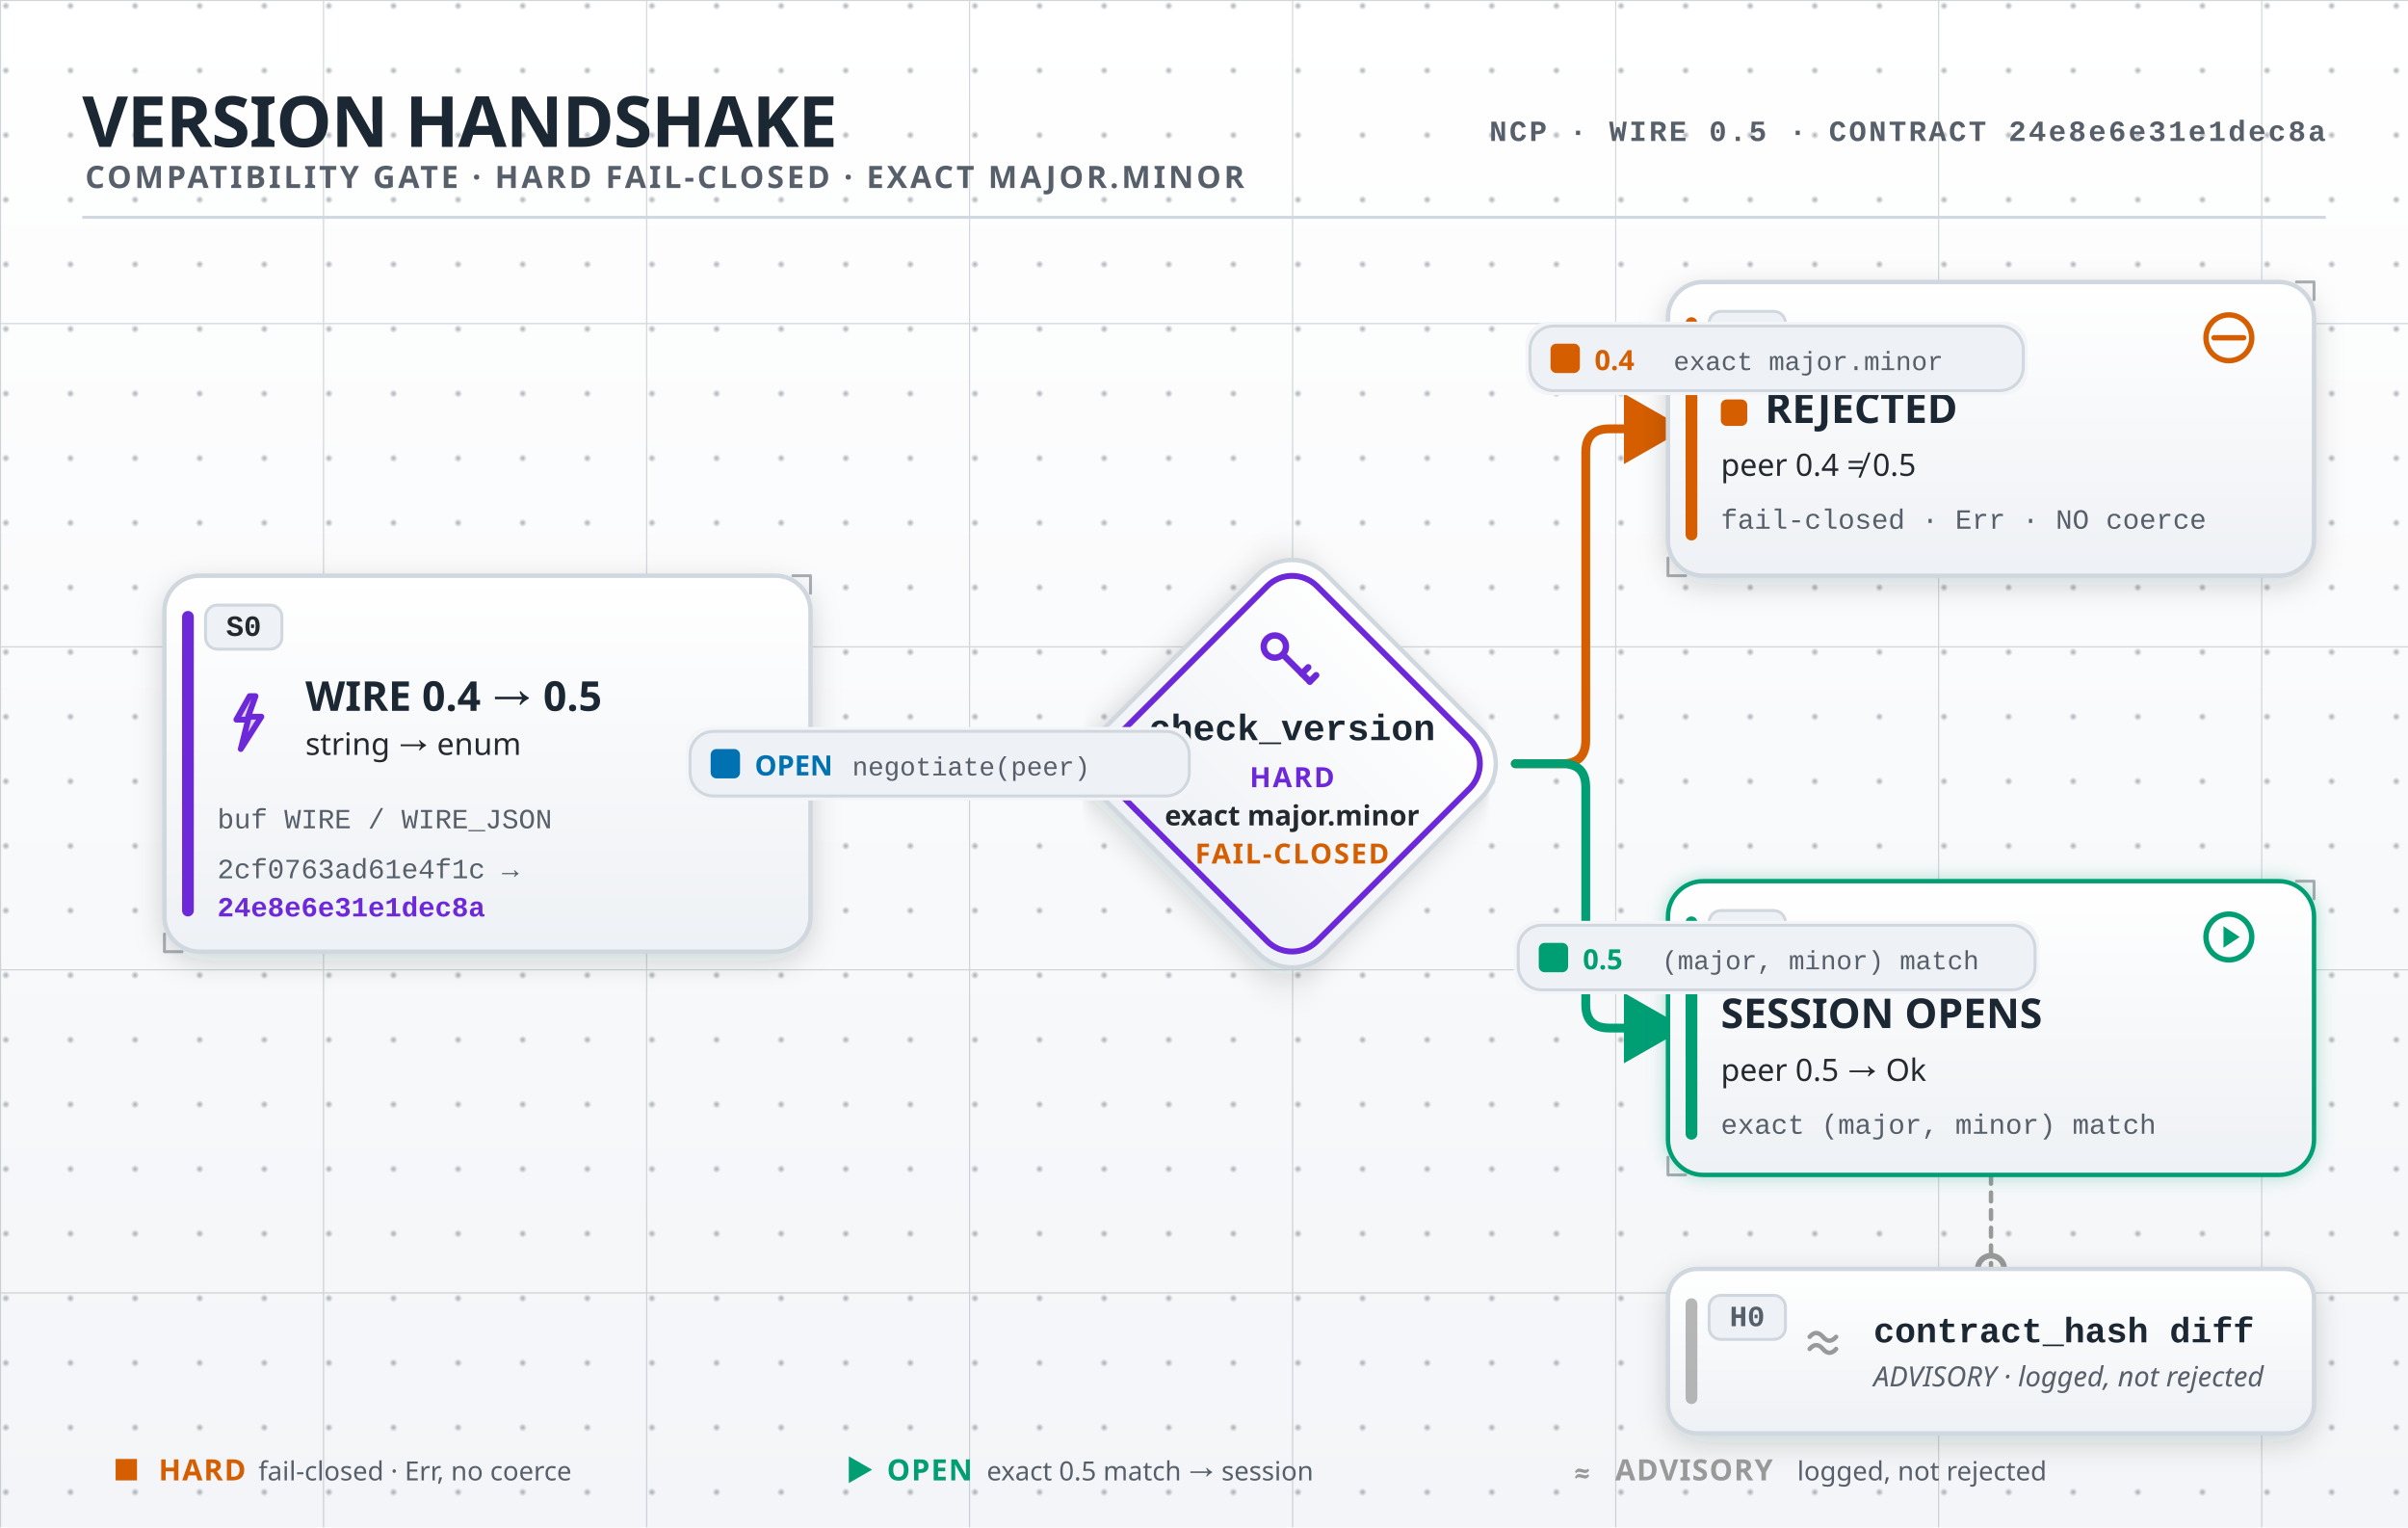
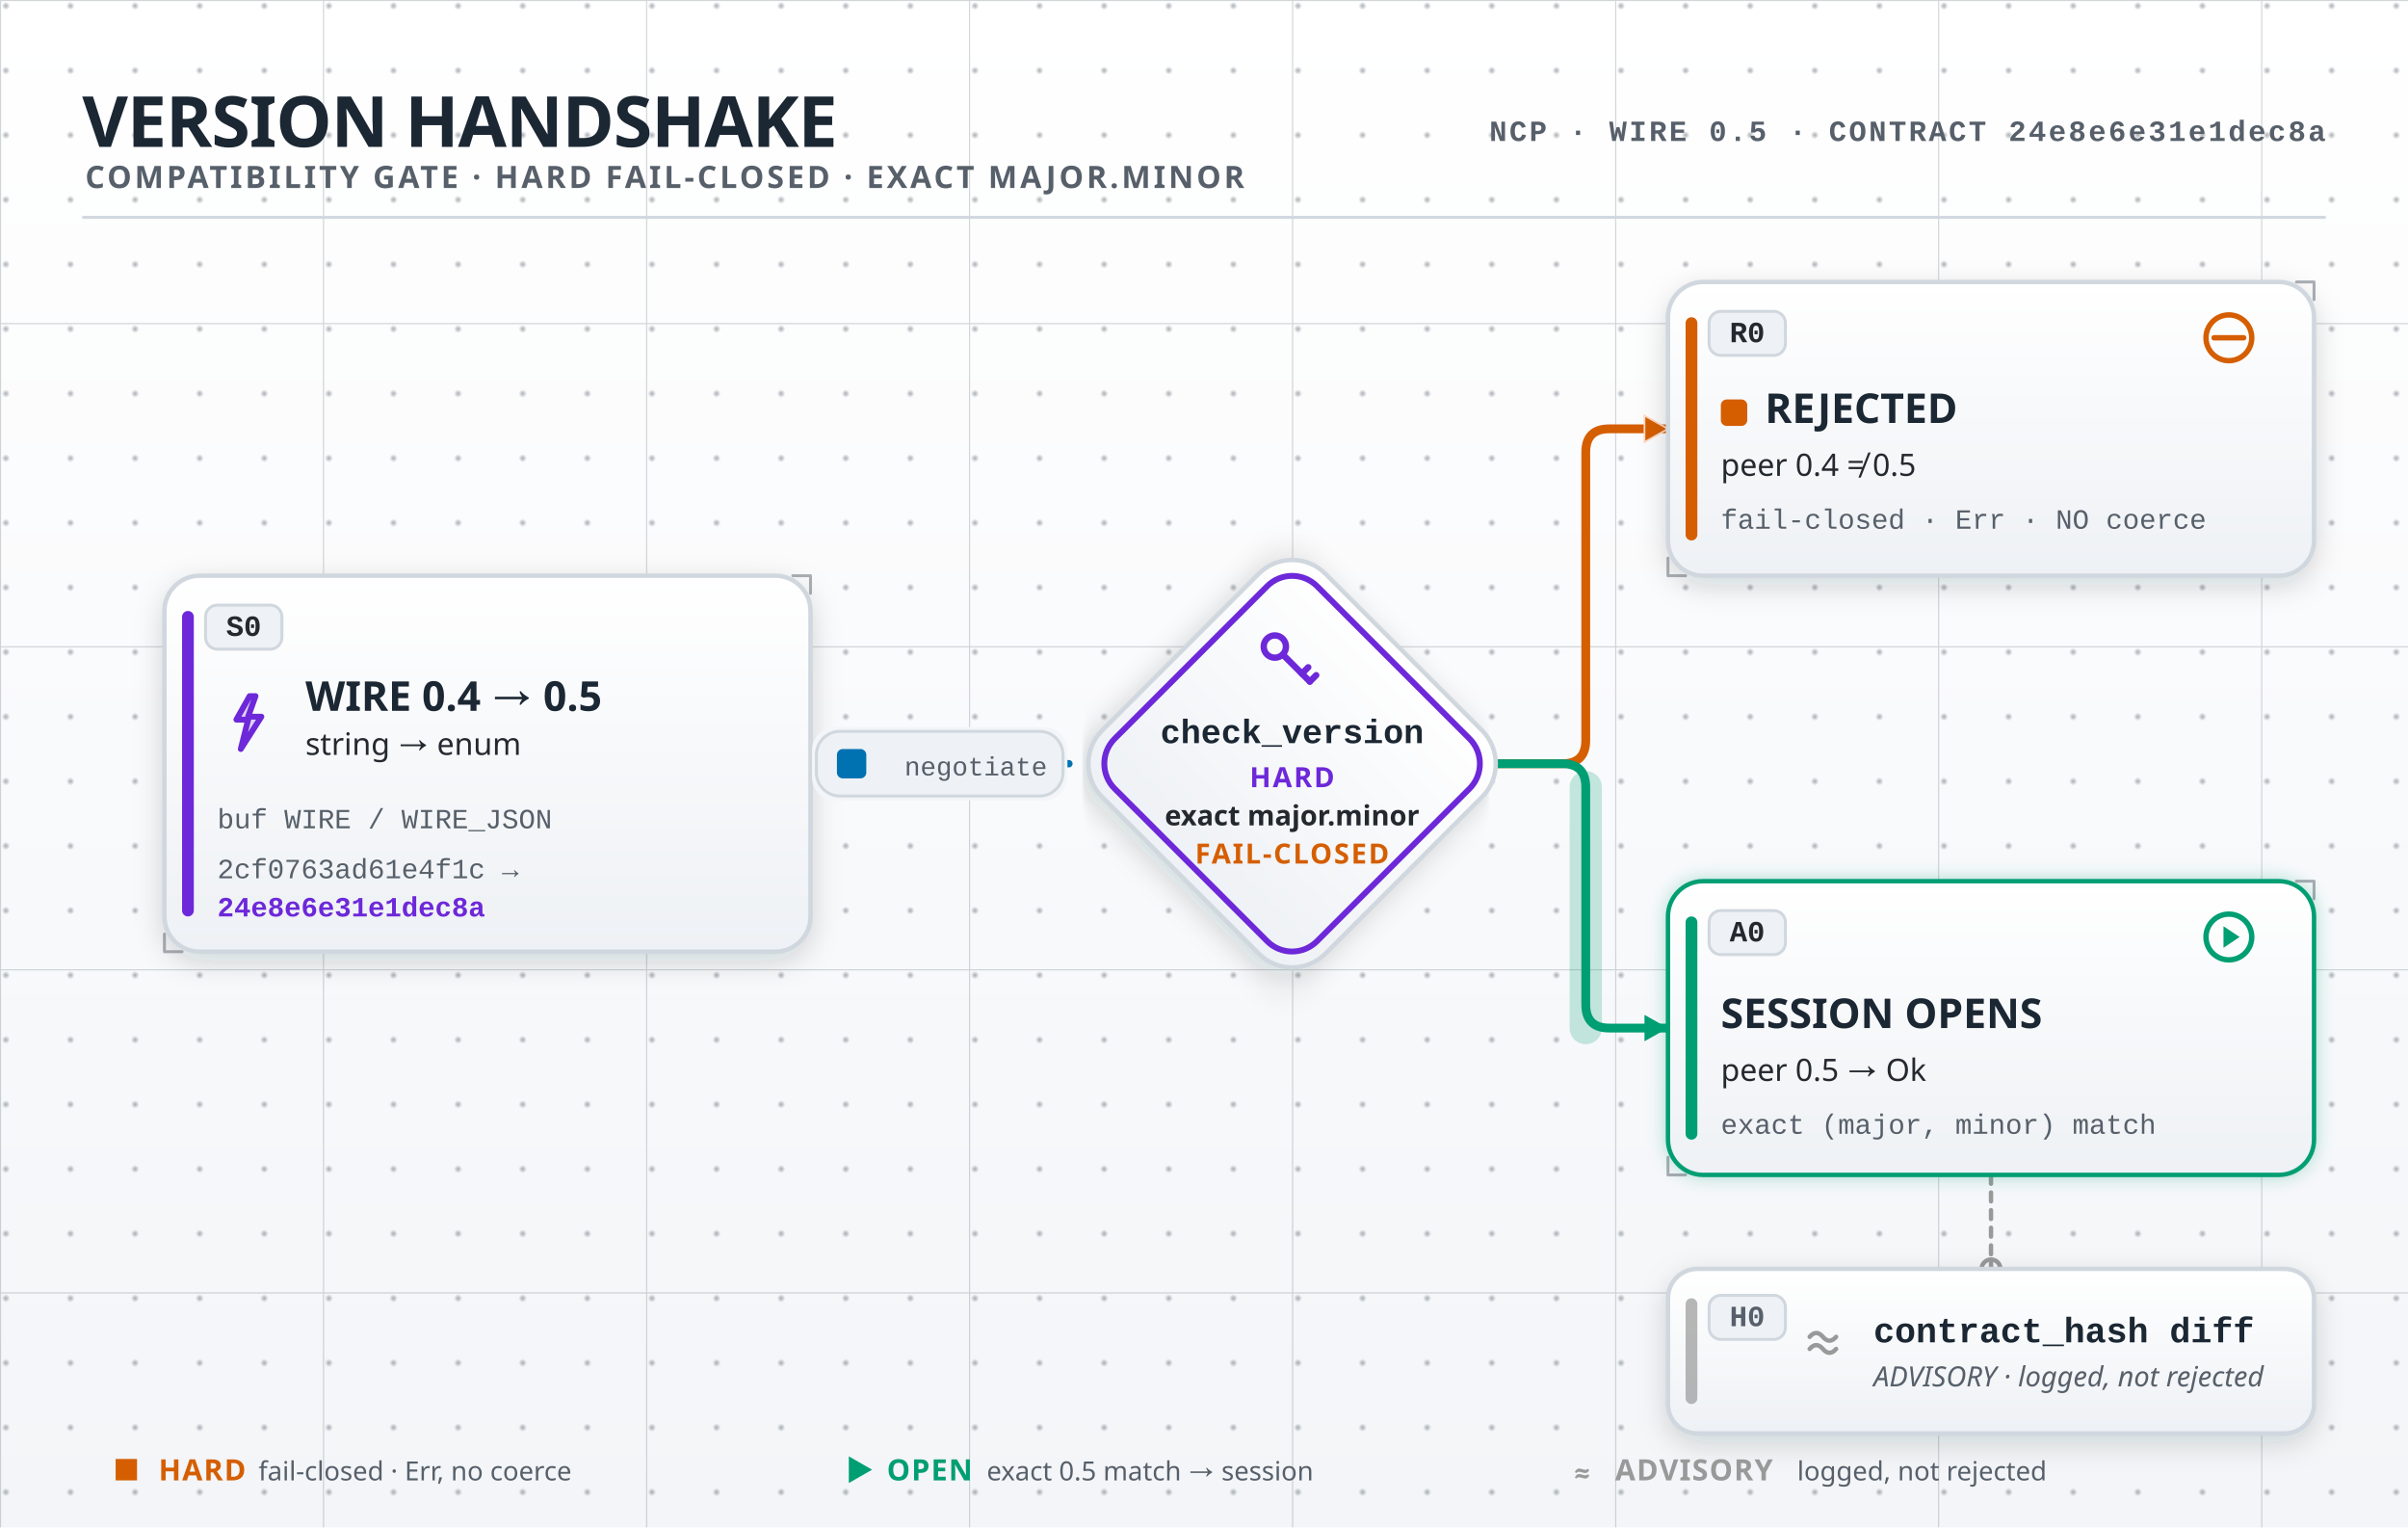
<svg xmlns="http://www.w3.org/2000/svg" width="820" height="520" viewBox="0 0 820 520" font-family="-apple-system, BlinkMacSystemFont, 'Segoe UI', 'Noto Sans', Helvetica, Arial, sans-serif" role="img">
  <defs>
    <linearGradient id="pageBg" x1="0" y1="0" x2="0" y2="1">
      <stop offset="0" stop-color="#ffffff" />
      <stop offset="1" stop-color="#f3f5f8" />
    </linearGradient>
    <linearGradient id="surface" x1="0" y1="0" x2="0" y2="1">
      <stop offset="0" stop-color="#ffffff" />
      <stop offset="1" stop-color="#eef1f5" />
    </linearGradient>
    <linearGradient id="busAction" x1="0" y1="0" x2="1" y2="0">
      <stop offset="0" stop-color="#D55E00" stop-opacity="1" />
      <stop offset="0.5" stop-color="#D55E00" stop-opacity="1" />
      <stop offset="1" stop-color="#b94f00" stop-opacity="1" />
    </linearGradient>
    <linearGradient id="contractHero" x1="0" y1="0" x2="1" y2="1">
      <stop offset="0" stop-color="#6D28D9" />
      <stop offset="1" stop-color="#5b21b6" />
    </linearGradient>
    <radialGradient id="gridDot" cx="0.5" cy="0.5" r="0.5">
      <stop offset="0" stop-color="#57606a" stop-opacity="0.5" />
      <stop offset="1" stop-color="#57606a" stop-opacity="0" />
    </radialGradient>
    <pattern id="grid" width="22" height="22" patternUnits="userSpaceOnUse">
      <circle cx="2" cy="2" r="1.4" fill="url(#gridDot)" />
    </pattern>
    <pattern id="gridMajor" width="110" height="110" patternUnits="userSpaceOnUse">
      <path d="M110 0H0V110" fill="none" stroke="#57606a" stroke-width="0.75" stroke-opacity="0.26" />
    </pattern>
    <filter id="soft" x="-40%" y="-40%" width="180%" height="180%" color-interpolation-filters="sRGB">
      <feDropShadow dx="0" dy="3" stdDeviation="5" flood-color="#1b2733" flood-opacity="0.18" />
    </filter>
    <filter id="halo" x="-60%" y="-60%" width="220%" height="220%" color-interpolation-filters="sRGB">
      <feGaussianBlur stdDeviation="3" />
    </filter>
    <filter id="glow" x="-90%" y="-90%" width="280%" height="280%" color-interpolation-filters="sRGB">
      <feGaussianBlur in="SourceAlpha" stdDeviation="3.4" result="b" />
      <feFlood flood-color="#D55E00" flood-opacity="0.4" />
      <feComposite in2="b" operator="in" result="g" />
      <feMerge>
        <feMergeNode in="g" />
        <feMergeNode in="SourceGraphic" />
      </feMerge>
    </filter>
-     <marker id="arrowAction" markerWidth="9" markerHeight="9" refX="5" refY="4" orient="auto">
-       <path d="M0,0 L7,4 L0,8 Z" fill="#D55E00" />
+     <marker id="arrowAction" markerUnits="userSpaceOnUse" markerWidth="12" markerHeight="12" refX="9" refY="5.5" orient="auto">
+       <path d="M1,1 L9,5.5 L1,10 Z" fill="#D55E00" />
    </marker>
-     <marker id="arrowControl" markerWidth="9" markerHeight="9" refX="5" refY="4" orient="auto">
-       <path d="M0,0 L7,4 L0,8 Z" fill="#0072B2" />
+     <marker id="arrowControl" markerUnits="userSpaceOnUse" markerWidth="12" markerHeight="12" refX="9" refY="5.5" orient="auto">
+       <path d="M1,1 L9,5.5 L1,10 Z" fill="#0072B2" />
    </marker>
-     <marker id="replyControl" markerWidth="9" markerHeight="9" refX="3" refY="4" orient="auto">
-       <path d="M7,0 L0,4 L7,8" fill="none" stroke="#0072B2" stroke-width="1.4" stroke-linejoin="round" />
+     <marker id="replyControl" markerUnits="userSpaceOnUse" markerWidth="12" markerHeight="12" refX="9" refY="5.5" orient="auto">
+       <path d="M2,1.5 L9,5.5 L2,9.5" fill="none" stroke="#0072B2" stroke-width="1.7" stroke-linecap="round" stroke-linejoin="round" />
    </marker>
-     <marker id="arrowPercep" markerWidth="9" markerHeight="9" refX="5" refY="4" orient="auto">
-       <path d="M0,0 L7,4 L0,8 Z" fill="#56B4E9" />
+     <marker id="arrowPercep" markerUnits="userSpaceOnUse" markerWidth="12" markerHeight="12" refX="9" refY="5.5" orient="auto">
+       <path d="M1,1 L9,5.5 L1,10 Z" fill="#56B4E9" />
    </marker>
-     <marker id="tapObserve" markerWidth="10" markerHeight="10" refX="4.5" refY="4.5" orient="auto">
-       <circle cx="4.5" cy="4.5" r="3" fill="none" stroke="#999999" stroke-width="1.3" />
+     <marker id="tapObserve" markerUnits="userSpaceOnUse" markerWidth="10" markerHeight="10" refX="5" refY="5" orient="auto">
+       <circle cx="5" cy="5" r="3.2" fill="none" stroke="#999999" stroke-width="1.5" />
    </marker>
-     <marker id="arrowContract" markerWidth="9" markerHeight="9" refX="5" refY="4" orient="auto">
-       <path d="M0,0 L7,4 L0,8 Z" fill="#6D28D9" />
+     <marker id="arrowContract" markerUnits="userSpaceOnUse" markerWidth="12" markerHeight="12" refX="9" refY="5.5" orient="auto">
+       <path d="M1,1 L9,5.5 L1,10 Z" fill="#6D28D9" />
    </marker>
-     <marker id="submoduleArrow" markerWidth="10" markerHeight="10" refX="6" refY="4.5" orient="auto">
-       <path d="M2,1 L7,4.5 L2,8" fill="none" stroke="#999999" stroke-width="1.4" stroke-linejoin="round" />
+     <marker id="submoduleArrow" markerUnits="userSpaceOnUse" markerWidth="12" markerHeight="12" refX="9" refY="5.5" orient="auto">
+       <path d="M2,1.5 L9,5.5 L2,9.5" fill="none" stroke="#999999" stroke-width="1.7" stroke-linecap="round" stroke-linejoin="round" />
    </marker>
-     <marker id="arrowActive" markerWidth="9" markerHeight="9" refX="5" refY="4" orient="auto">
-       <path d="M0,0 L7,4 L0,8 Z" fill="#009E73" />
+     <marker id="arrowActive" markerUnits="userSpaceOnUse" markerWidth="12" markerHeight="12" refX="9" refY="5.5" orient="auto">
+       <path d="M1,1 L9,5.5 L1,10 Z" fill="#009E73" />
    </marker>
-     <marker id="arrowEstop" markerWidth="9" markerHeight="9" refX="5" refY="4" orient="auto">
-       <path d="M0,0 L7,4 L0,8 Z" fill="#D55E00" />
+     <marker id="arrowEstop" markerUnits="userSpaceOnUse" markerWidth="12" markerHeight="12" refX="9" refY="5.5" orient="auto">
+       <path d="M1,1 L9,5.5 L1,10 Z" fill="#D55E00" stroke="#ffd9c2" stroke-width="0.6" />
    </marker>
-     <marker id="arrowHold" markerWidth="9" markerHeight="9" refX="5" refY="4" orient="auto">
-       <path d="M0,0 L7,4 L0,8 Z" fill="#E69F00" />
+     <marker id="arrowHold" markerUnits="userSpaceOnUse" markerWidth="12" markerHeight="12" refX="9" refY="5.5" orient="auto">
+       <path d="M1,1 L9,5.5 L1,10 Z" fill="#E69F00" />
    </marker>
-     <marker id="arrowMut" markerWidth="9" markerHeight="9" refX="5" refY="4" orient="auto">
-       <path d="M0,0 L7,4 L0,8 Z" fill="#57606a" />
+     <marker id="arrowMut" markerUnits="userSpaceOnUse" markerWidth="12" markerHeight="12" refX="9" refY="5.5" orient="auto">
+       <path d="M1,1 L9,5.5 L1,10 Z" fill="#57606a" />
+     </marker>
+     <marker id="arrowConfig" markerUnits="userSpaceOnUse" markerWidth="12" markerHeight="12" refX="9" refY="5.5" orient="auto">
+       <path d="M1,1 L9,5.5 L1,10 Z" fill="#CC79A7" />
    </marker>
    <filter id="glowContract" x="-90%" y="-90%" width="280%" height="280%" color-interpolation-filters="sRGB">
      <feGaussianBlur in="SourceAlpha" stdDeviation="3.4" result="b" />
      <feFlood flood-color="#6D28D9" flood-opacity="0.4" />
      <feComposite in2="b" operator="in" result="g" />
      <feMerge>
        <feMergeNode in="g" />
        <feMergeNode in="SourceGraphic" />
      </feMerge>
    </filter>
    <filter id="glowActive" x="-90%" y="-90%" width="280%" height="280%" color-interpolation-filters="sRGB">
      <feGaussianBlur in="SourceAlpha" stdDeviation="3.4" result="b" />
      <feFlood flood-color="#009E73" flood-opacity="0.4" />
      <feComposite in2="b" operator="in" result="g" />
      <feMerge>
        <feMergeNode in="g" />
        <feMergeNode in="SourceGraphic" />
      </feMerge>
    </filter>
  </defs>
  <rect x="0" y="0" width="820" height="520" rx="0" fill="url(#pageBg)" />
  <rect x="0" y="0" width="820" height="520" rx="0" fill="url(#gridMajor)" />
  <rect x="0" y="0" width="820" height="520" rx="0" fill="url(#grid)" />
  <text x="28" y="50" font-family="-apple-system, BlinkMacSystemFont, 'Segoe UI', 'Noto Sans', Helvetica, Arial, sans-serif" font-size="24" font-weight="800" font-style="normal" fill="#1b2733" text-anchor="start" letter-spacing="-0.3" text-rendering="geometricPrecision">VERSION HANDSHAKE</text>
  <text x="29" y="64" font-family="-apple-system, BlinkMacSystemFont, 'Segoe UI', 'Noto Sans', Helvetica, Arial, sans-serif" font-size="10.5" font-weight="600" font-style="normal" fill="#57606a" text-anchor="start" letter-spacing="1.0" text-rendering="geometricPrecision">COMPATIBILITY GATE  ·  HARD FAIL-CLOSED  ·  EXACT MAJOR.MINOR</text>
  <line x1="28" y1="74" x2="792" y2="74" stroke="#d0d7de" stroke-width="1" stroke-linecap="butt" />
  <text x="792" y="48" font-family="ui-monospace, SFMono-Regular, 'SF Mono', Menlo, Consolas, 'Liberation Mono', monospace" font-size="10" font-weight="600" font-style="normal" fill="#57606a" text-anchor="end" letter-spacing="0.8" text-rendering="geometricPrecision">NCP · WIRE 0.5 · CONTRACT 24e8e6e31e1dec8a</text>
  <path d="M276,260 L364,260" fill="none" stroke="#0072B2" stroke-width="2.5" stroke-linecap="round" stroke-linejoin="round" marker-end="url(#arrowControl)" />
  <line x1="300" y1="256" x2="300" y2="264" stroke="#0072B2" stroke-width="1" stroke-linecap="round" stroke-opacity="0.7" />
  <line x1="324" y1="256" x2="324" y2="264" stroke="#0072B2" stroke-width="1" stroke-linecap="round" stroke-opacity="0.7" />
  <line x1="348" y1="256" x2="348" y2="264" stroke="#0072B2" stroke-width="1" stroke-linecap="round" stroke-opacity="0.7" />
-   <path d="M516,260 L532,260 Q540,260 540,252 L540,154 Q540,146 548,146 L568,146" fill="none" stroke="#D55E00" stroke-width="3" stroke-linecap="round" stroke-linejoin="round" marker-end="url(#arrowEstop)" />
-   <line x1="540" y1="268" x2="540" y2="350" stroke="#009E73" stroke-width="8" stroke-linecap="round" stroke-opacity="0.22" filter="url(#halo)" />
-   <path d="M516,260 L532,260 Q540,260 540,268 L540,342 Q540,350 548,350 L568,350" fill="none" stroke="#009E73" stroke-width="3" stroke-linecap="round" stroke-linejoin="round" marker-end="url(#arrowActive)" />
+   <path d="M508,260 L532,260 Q540,260 540,252 L540,154 Q540,146 548,146 L568,146" fill="none" stroke="#D55E00" stroke-width="3" stroke-linecap="round" stroke-linejoin="round" marker-end="url(#arrowEstop)" />
+   <line x1="540" y1="268" x2="540" y2="350" stroke="#009E73" stroke-width="11" stroke-linecap="round" stroke-opacity="0.22" />
+   <path d="M508,260 L532,260 Q540,260 540,268 L540,342 Q540,350 548,350 L568,350" fill="none" stroke="#009E73" stroke-width="3" stroke-linecap="round" stroke-linejoin="round" marker-end="url(#arrowActive)" />
  <path d="M678,400 L678,432" fill="none" stroke="#999999" stroke-width="1.5" stroke-linecap="round" stroke-linejoin="round" stroke-dasharray="3 3" marker-end="url(#tapObserve)" />
  <rect x="56" y="196" width="220" height="128" rx="12" fill="url(#surface)" filter="url(#soft)" />
  <rect x="56" y="196" width="220" height="128" rx="12" fill="none" stroke="#d0d7de" stroke-width="1.5" />
  <rect x="62" y="208" width="4" height="104" rx="2" fill="#6D28D9" />
  <path d="M270,196 L276,196 L276,202" fill="none" stroke="#57606a" stroke-width="1" stroke-linecap="round" stroke-linejoin="round" stroke-opacity="0.5" />
  <path d="M56,318 L56,324 L62,324" fill="none" stroke="#57606a" stroke-width="1" stroke-linecap="round" stroke-linejoin="round" stroke-opacity="0.5" />
  <rect x="70" y="206" width="26" height="15" rx="4" fill="#eef1f5" stroke="#d0d7de" stroke-width="1" />
  <text x="83" y="216.5" font-family="ui-monospace, SFMono-Regular, 'SF Mono', Menlo, Consolas, 'Liberation Mono', monospace" font-size="10" font-weight="700" font-style="normal" fill="#24292f" text-anchor="middle" text-rendering="geometricPrecision">S0</text>
  <g transform="translate(72,234) scale(1)" fill="none" stroke="#6D28D9" stroke-width="2" stroke-linecap="round" stroke-linejoin="round">
    <path d="M13 3 L8.5 11 H12.5 L10 21 L17 10 H12.5 L15 3 Z" fill="#6D28D9" fill-opacity="0.18" />
  </g>
  <text x="104" y="242" font-family="-apple-system, BlinkMacSystemFont, 'Segoe UI', 'Noto Sans', Helvetica, Arial, sans-serif" font-size="14" font-weight="700" font-style="normal" fill="#1b2733" text-anchor="start" text-rendering="geometricPrecision">WIRE 0.4 → 0.5</text>
  <text x="104" y="257" font-family="-apple-system, BlinkMacSystemFont, 'Segoe UI', 'Noto Sans', Helvetica, Arial, sans-serif" font-size="10.5" font-weight="500" font-style="normal" fill="#24292f" text-anchor="start" text-rendering="geometricPrecision">string → enum</text>
  <text x="74" y="282" font-family="ui-monospace, SFMono-Regular, 'SF Mono', Menlo, Consolas, 'Liberation Mono', monospace" font-size="9.5" font-weight="500" font-style="normal" fill="#57606a" text-anchor="start" text-rendering="geometricPrecision">buf WIRE / WIRE_JSON</text>
  <text x="74" y="299" font-family="ui-monospace, SFMono-Regular, 'SF Mono', Menlo, Consolas, 'Liberation Mono', monospace" font-size="9.5" font-weight="500" font-style="normal" fill="#57606a" text-anchor="start" text-rendering="geometricPrecision">2cf0763ad61e4f1c →</text>
  <text x="74" y="312" font-family="ui-monospace, SFMono-Regular, 'SF Mono', Menlo, Consolas, 'Liberation Mono', monospace" font-size="9.5" font-weight="700" font-style="normal" fill="#6D28D9" text-anchor="start" text-rendering="geometricPrecision">24e8e6e31e1dec8a</text>
  <g transform="rotate(45 440 260)">
    <rect x="386.268" y="206.268" width="107.464" height="107.464" rx="16" fill="url(#surface)" filter="url(#soft)" />
    <rect x="386.268" y="206.268" width="107.464" height="107.464" rx="16" fill="none" stroke="#d0d7de" stroke-width="1.5" />
    <rect x="391.268" y="211.268" width="97.464" height="97.464" rx="12" fill="none" stroke="#6D28D9" stroke-width="2" fill-opacity="0.85" />
  </g>
  <g transform="translate(426,212) scale(1.0833)" fill="none" stroke="#6D28D9" stroke-width="2" stroke-linecap="round" stroke-linejoin="round">
    <circle cx="7.5" cy="7.5" r="3.5" />
    <path d="M10 10l8.5 8.5" />
    <path d="M16 16l2-2M18.5 18.5l2-2" />
  </g>
-   <text x="440" y="252" font-family="ui-monospace, SFMono-Regular, 'SF Mono', Menlo, Consolas, 'Liberation Mono', monospace" font-size="12.5" font-weight="700" font-style="normal" fill="#1b2733" text-anchor="middle" text-rendering="geometricPrecision">check_version</text>
+   <text x="440" y="253" font-family="ui-monospace, SFMono-Regular, 'SF Mono', Menlo, Consolas, 'Liberation Mono', monospace" font-size="11.5" font-weight="700" font-style="normal" fill="#1b2733" text-anchor="middle" text-rendering="geometricPrecision">check_version</text>
  <text x="440" y="268" font-family="-apple-system, BlinkMacSystemFont, 'Segoe UI', 'Noto Sans', Helvetica, Arial, sans-serif" font-size="9.5" font-weight="700" font-style="normal" fill="#6D28D9" text-anchor="middle" letter-spacing="0.6" text-rendering="geometricPrecision">HARD</text>
  <text x="440" y="281" font-family="-apple-system, BlinkMacSystemFont, 'Segoe UI', 'Noto Sans', Helvetica, Arial, sans-serif" font-size="9.5" font-weight="600" font-style="normal" fill="#24292f" text-anchor="middle" text-rendering="geometricPrecision">exact major.minor</text>
  <text x="440" y="294" font-family="-apple-system, BlinkMacSystemFont, 'Segoe UI', 'Noto Sans', Helvetica, Arial, sans-serif" font-size="9.5" font-weight="700" font-style="normal" fill="#D55E00" text-anchor="middle" letter-spacing="0.6" text-rendering="geometricPrecision">FAIL-CLOSED</text>
  <rect x="568" y="96" width="220" height="100" rx="12" fill="url(#surface)" filter="url(#soft)" />
  <rect x="568" y="96" width="220" height="100" rx="12" fill="none" stroke="#d0d7de" stroke-width="1.5" />
  <rect x="574" y="108" width="4" height="76" rx="2" fill="#D55E00" />
  <path d="M782,96 L788,96 L788,102" fill="none" stroke="#57606a" stroke-width="1" stroke-linecap="round" stroke-linejoin="round" stroke-opacity="0.5" />
  <path d="M568,190 L568,196 L574,196" fill="none" stroke="#57606a" stroke-width="1" stroke-linecap="round" stroke-linejoin="round" stroke-opacity="0.5" />
  <rect x="582" y="106" width="26" height="15" rx="4" fill="#eef1f5" stroke="#d0d7de" stroke-width="1" />
  <text x="595" y="116.5" font-family="ui-monospace, SFMono-Regular, 'SF Mono', Menlo, Consolas, 'Liberation Mono', monospace" font-size="10" font-weight="700" font-style="normal" fill="#24292f" text-anchor="middle" text-rendering="geometricPrecision">R0</text>
  <g transform="translate(748,104) scale(0.9167)" fill="none" stroke="#D55E00" stroke-width="2" stroke-linecap="round" stroke-linejoin="round">
    <circle cx="12" cy="12" r="8.5" />
    <path d="M6.5 12 H17.5" />
  </g>
  <rect x="586" y="136" width="9" height="9" rx="2" fill="#D55E00" />
  <text x="601" y="144" font-family="-apple-system, BlinkMacSystemFont, 'Segoe UI', 'Noto Sans', Helvetica, Arial, sans-serif" font-size="14" font-weight="700" font-style="normal" fill="#1b2733" text-anchor="start" text-rendering="geometricPrecision">REJECTED</text>
  <text x="586" y="162" font-family="-apple-system, BlinkMacSystemFont, 'Segoe UI', 'Noto Sans', Helvetica, Arial, sans-serif" font-size="10.5" font-weight="500" font-style="normal" fill="#24292f" text-anchor="start" text-rendering="geometricPrecision">peer 0.4 ≠ 0.5</text>
  <text x="586" y="180" font-family="ui-monospace, SFMono-Regular, 'SF Mono', Menlo, Consolas, 'Liberation Mono', monospace" font-size="9.5" font-weight="500" font-style="normal" fill="#57606a" text-anchor="start" text-rendering="geometricPrecision">fail-closed · Err · NO coerce</text>
  <rect x="568" y="300" width="220" height="100" rx="12" fill="url(#surface)" filter="url(#glowActive)" />
  <rect x="568" y="300" width="220" height="100" rx="12" fill="none" stroke="#009E73" stroke-width="1.5" />
  <rect x="574" y="312" width="4" height="76" rx="2" fill="#009E73" />
  <path d="M782,300 L788,300 L788,306" fill="none" stroke="#57606a" stroke-width="1" stroke-linecap="round" stroke-linejoin="round" stroke-opacity="0.5" />
  <path d="M568,394 L568,400 L574,400" fill="none" stroke="#57606a" stroke-width="1" stroke-linecap="round" stroke-linejoin="round" stroke-opacity="0.5" />
  <rect x="582" y="310" width="26" height="15" rx="4" fill="#eef1f5" stroke="#d0d7de" stroke-width="1" />
  <text x="595" y="320.5" font-family="ui-monospace, SFMono-Regular, 'SF Mono', Menlo, Consolas, 'Liberation Mono', monospace" font-size="10" font-weight="700" font-style="normal" fill="#24292f" text-anchor="middle" text-rendering="geometricPrecision">A0</text>
  <g transform="translate(748,308) scale(0.9167)" fill="none" stroke="#009E73" stroke-width="2" stroke-linecap="round" stroke-linejoin="round">
    <circle cx="12" cy="12" r="8.5" />
    <path d="M10 8 L16 12 L10 16 Z" fill="#009E73" stroke="none" />
  </g>
  <text x="586" y="350" font-family="-apple-system, BlinkMacSystemFont, 'Segoe UI', 'Noto Sans', Helvetica, Arial, sans-serif" font-size="14" font-weight="700" font-style="normal" fill="#1b2733" text-anchor="start" text-rendering="geometricPrecision">SESSION OPENS</text>
  <text x="586" y="368" font-family="-apple-system, BlinkMacSystemFont, 'Segoe UI', 'Noto Sans', Helvetica, Arial, sans-serif" font-size="10.5" font-weight="500" font-style="normal" fill="#24292f" text-anchor="start" text-rendering="geometricPrecision">peer 0.5 → Ok</text>
  <text x="586" y="386" font-family="ui-monospace, SFMono-Regular, 'SF Mono', Menlo, Consolas, 'Liberation Mono', monospace" font-size="9.5" font-weight="500" font-style="normal" fill="#57606a" text-anchor="start" text-rendering="geometricPrecision">exact (major, minor) match</text>
  <rect x="568" y="432" width="220" height="56" rx="10" fill="url(#surface)" filter="url(#soft)" />
  <rect x="568" y="432" width="220" height="56" rx="10" fill="none" stroke="#d0d7de" stroke-width="1.5" />
  <rect x="574" y="442" width="4" height="36" rx="2" fill="#999999" fill-opacity="0.7" />
  <rect x="582" y="441" width="26" height="15" rx="4" fill="#eef1f5" stroke="#d0d7de" stroke-width="1" />
  <text x="595" y="451.5" font-family="ui-monospace, SFMono-Regular, 'SF Mono', Menlo, Consolas, 'Liberation Mono', monospace" font-size="10" font-weight="700" font-style="normal" fill="#57606a" text-anchor="middle" text-rendering="geometricPrecision">H0</text>
  <g transform="translate(614,448) scale(0.75)" fill="none" stroke="#999999" stroke-width="2" stroke-linecap="round" stroke-linejoin="round">
    <path d="M3 9.5q3 -3.5 6 0t6 0" />
    <path d="M3 15q3 -3.5 6 0t6 0" />
  </g>
  <text x="638" y="457" font-family="ui-monospace, SFMono-Regular, 'SF Mono', Menlo, Consolas, 'Liberation Mono', monospace" font-size="12" font-weight="600" font-style="normal" fill="#1b2733" text-anchor="start" text-rendering="geometricPrecision">contract_hash diff</text>
  <text x="638" y="472" font-family="-apple-system, BlinkMacSystemFont, 'Segoe UI', 'Noto Sans', Helvetica, Arial, sans-serif" font-size="9.5" font-weight="500" font-style="italic" fill="#57606a" text-anchor="start" text-rendering="geometricPrecision">ADVISORY · logged, not rejected</text>
-   <rect x="233.5" y="247.5" width="173" height="25" rx="8" fill="#f3f5f8" />
-   <rect x="235.0" y="249.0" width="170" height="22" rx="8" fill="#eef1f5" stroke="#d0d7de" stroke-width="1" />
-   <rect x="242.0" y="255.0" width="10" height="10" rx="2" fill="#0072B2" />
-   <text x="257.0" y="264.0" font-family="-apple-system, BlinkMacSystemFont, 'Segoe UI', 'Noto Sans', Helvetica, Arial, sans-serif" font-size="9.5" font-weight="700" font-style="normal" fill="#0072B2" text-anchor="start" text-rendering="geometricPrecision">OPEN</text>
-   <text x="290.2" y="264.0" font-family="ui-monospace, SFMono-Regular, 'SF Mono', Menlo, Consolas, 'Liberation Mono', monospace" font-size="9" font-weight="500" font-style="normal" fill="#57606a" text-anchor="start" text-rendering="geometricPrecision">negotiate(peer)</text>
-   <rect x="519.5" y="109.5" width="171" height="25" rx="8" fill="#f3f5f8" />
-   <rect x="521.0" y="111.0" width="168" height="22" rx="8" fill="#eef1f5" stroke="#d0d7de" stroke-width="1" />
-   <rect x="528.0" y="117.0" width="10" height="10" rx="2" fill="#D55E00" />
-   <text x="543.0" y="126.0" font-family="-apple-system, BlinkMacSystemFont, 'Segoe UI', 'Noto Sans', Helvetica, Arial, sans-serif" font-size="9.5" font-weight="700" font-style="normal" fill="#D55E00" text-anchor="start" text-rendering="geometricPrecision">0.4</text>
-   <text x="569.9" y="126.0" font-family="ui-monospace, SFMono-Regular, 'SF Mono', Menlo, Consolas, 'Liberation Mono', monospace" font-size="9" font-weight="500" font-style="normal" fill="#57606a" text-anchor="start" text-rendering="geometricPrecision">exact major.minor</text>
-   <rect x="515.5" y="313.5" width="179" height="25" rx="8" fill="#f3f5f8" />
-   <rect x="517.0" y="315.0" width="176" height="22" rx="8" fill="#eef1f5" stroke="#d0d7de" stroke-width="1" />
-   <rect x="524.0" y="321.0" width="10" height="10" rx="2" fill="#009E73" />
-   <text x="539.0" y="330.0" font-family="-apple-system, BlinkMacSystemFont, 'Segoe UI', 'Noto Sans', Helvetica, Arial, sans-serif" font-size="9.5" font-weight="700" font-style="normal" fill="#009E73" text-anchor="start" text-rendering="geometricPrecision">0.5</text>
-   <text x="565.9" y="330.0" font-family="ui-monospace, SFMono-Regular, 'SF Mono', Menlo, Consolas, 'Liberation Mono', monospace" font-size="9" font-weight="500" font-style="normal" fill="#57606a" text-anchor="start" text-rendering="geometricPrecision">(major, minor) match</text>
+   <rect x="276.5" y="247.5" width="87" height="25" rx="8" fill="#f3f5f8" />
+   <rect x="278.0" y="249.0" width="84" height="22" rx="8" fill="#eef1f5" stroke="#d0d7de" stroke-width="1" />
+   <rect x="285.0" y="255.0" width="10" height="10" rx="2" fill="#0072B2" />
+   <text x="300.0" y="264.0" font-family="-apple-system, BlinkMacSystemFont, 'Segoe UI', 'Noto Sans', Helvetica, Arial, sans-serif" font-size="9.5" font-weight="700" font-style="normal" fill="#0072B2" text-anchor="start" text-rendering="geometricPrecision" />
+   <text x="308.0" y="264.0" font-family="ui-monospace, SFMono-Regular, 'SF Mono', Menlo, Consolas, 'Liberation Mono', monospace" font-size="9" font-weight="500" font-style="normal" fill="#57606a" text-anchor="start" text-rendering="geometricPrecision">negotiate</text>
  <text x="40" y="504" font-family="-apple-system, BlinkMacSystemFont, 'Segoe UI', 'Noto Sans', Helvetica, Arial, sans-serif" font-size="10" font-weight="700" font-style="normal" fill="#D55E00" text-anchor="start" text-rendering="geometricPrecision">■</text>
  <text x="54" y="504" font-family="-apple-system, BlinkMacSystemFont, 'Segoe UI', 'Noto Sans', Helvetica, Arial, sans-serif" font-size="10" font-weight="700" font-style="normal" fill="#D55E00" text-anchor="start" letter-spacing="0.4" text-rendering="geometricPrecision">HARD</text>
  <text x="88" y="504" font-family="-apple-system, BlinkMacSystemFont, 'Segoe UI', 'Noto Sans', Helvetica, Arial, sans-serif" font-size="9" font-weight="500" font-style="normal" fill="#57606a" text-anchor="start" text-rendering="geometricPrecision">fail-closed · Err, no coerce</text>
  <text x="288" y="504" font-family="-apple-system, BlinkMacSystemFont, 'Segoe UI', 'Noto Sans', Helvetica, Arial, sans-serif" font-size="10" font-weight="700" font-style="normal" fill="#009E73" text-anchor="start" text-rendering="geometricPrecision">▶</text>
  <text x="302" y="504" font-family="-apple-system, BlinkMacSystemFont, 'Segoe UI', 'Noto Sans', Helvetica, Arial, sans-serif" font-size="10" font-weight="700" font-style="normal" fill="#009E73" text-anchor="start" letter-spacing="0.4" text-rendering="geometricPrecision">OPEN</text>
  <text x="336" y="504" font-family="-apple-system, BlinkMacSystemFont, 'Segoe UI', 'Noto Sans', Helvetica, Arial, sans-serif" font-size="9" font-weight="500" font-style="normal" fill="#57606a" text-anchor="start" text-rendering="geometricPrecision">exact 0.5 match → session</text>
  <text x="536" y="504" font-family="-apple-system, BlinkMacSystemFont, 'Segoe UI', 'Noto Sans', Helvetica, Arial, sans-serif" font-size="10" font-weight="700" font-style="normal" fill="#999999" text-anchor="start" text-rendering="geometricPrecision">≈</text>
  <text x="550" y="504" font-family="-apple-system, BlinkMacSystemFont, 'Segoe UI', 'Noto Sans', Helvetica, Arial, sans-serif" font-size="10" font-weight="700" font-style="normal" fill="#999999" text-anchor="start" letter-spacing="0.4" text-rendering="geometricPrecision">ADVISORY</text>
  <text x="612" y="504" font-family="-apple-system, BlinkMacSystemFont, 'Segoe UI', 'Noto Sans', Helvetica, Arial, sans-serif" font-size="9" font-weight="500" font-style="normal" fill="#57606a" text-anchor="start" text-rendering="geometricPrecision">logged, not rejected</text>
</svg>
